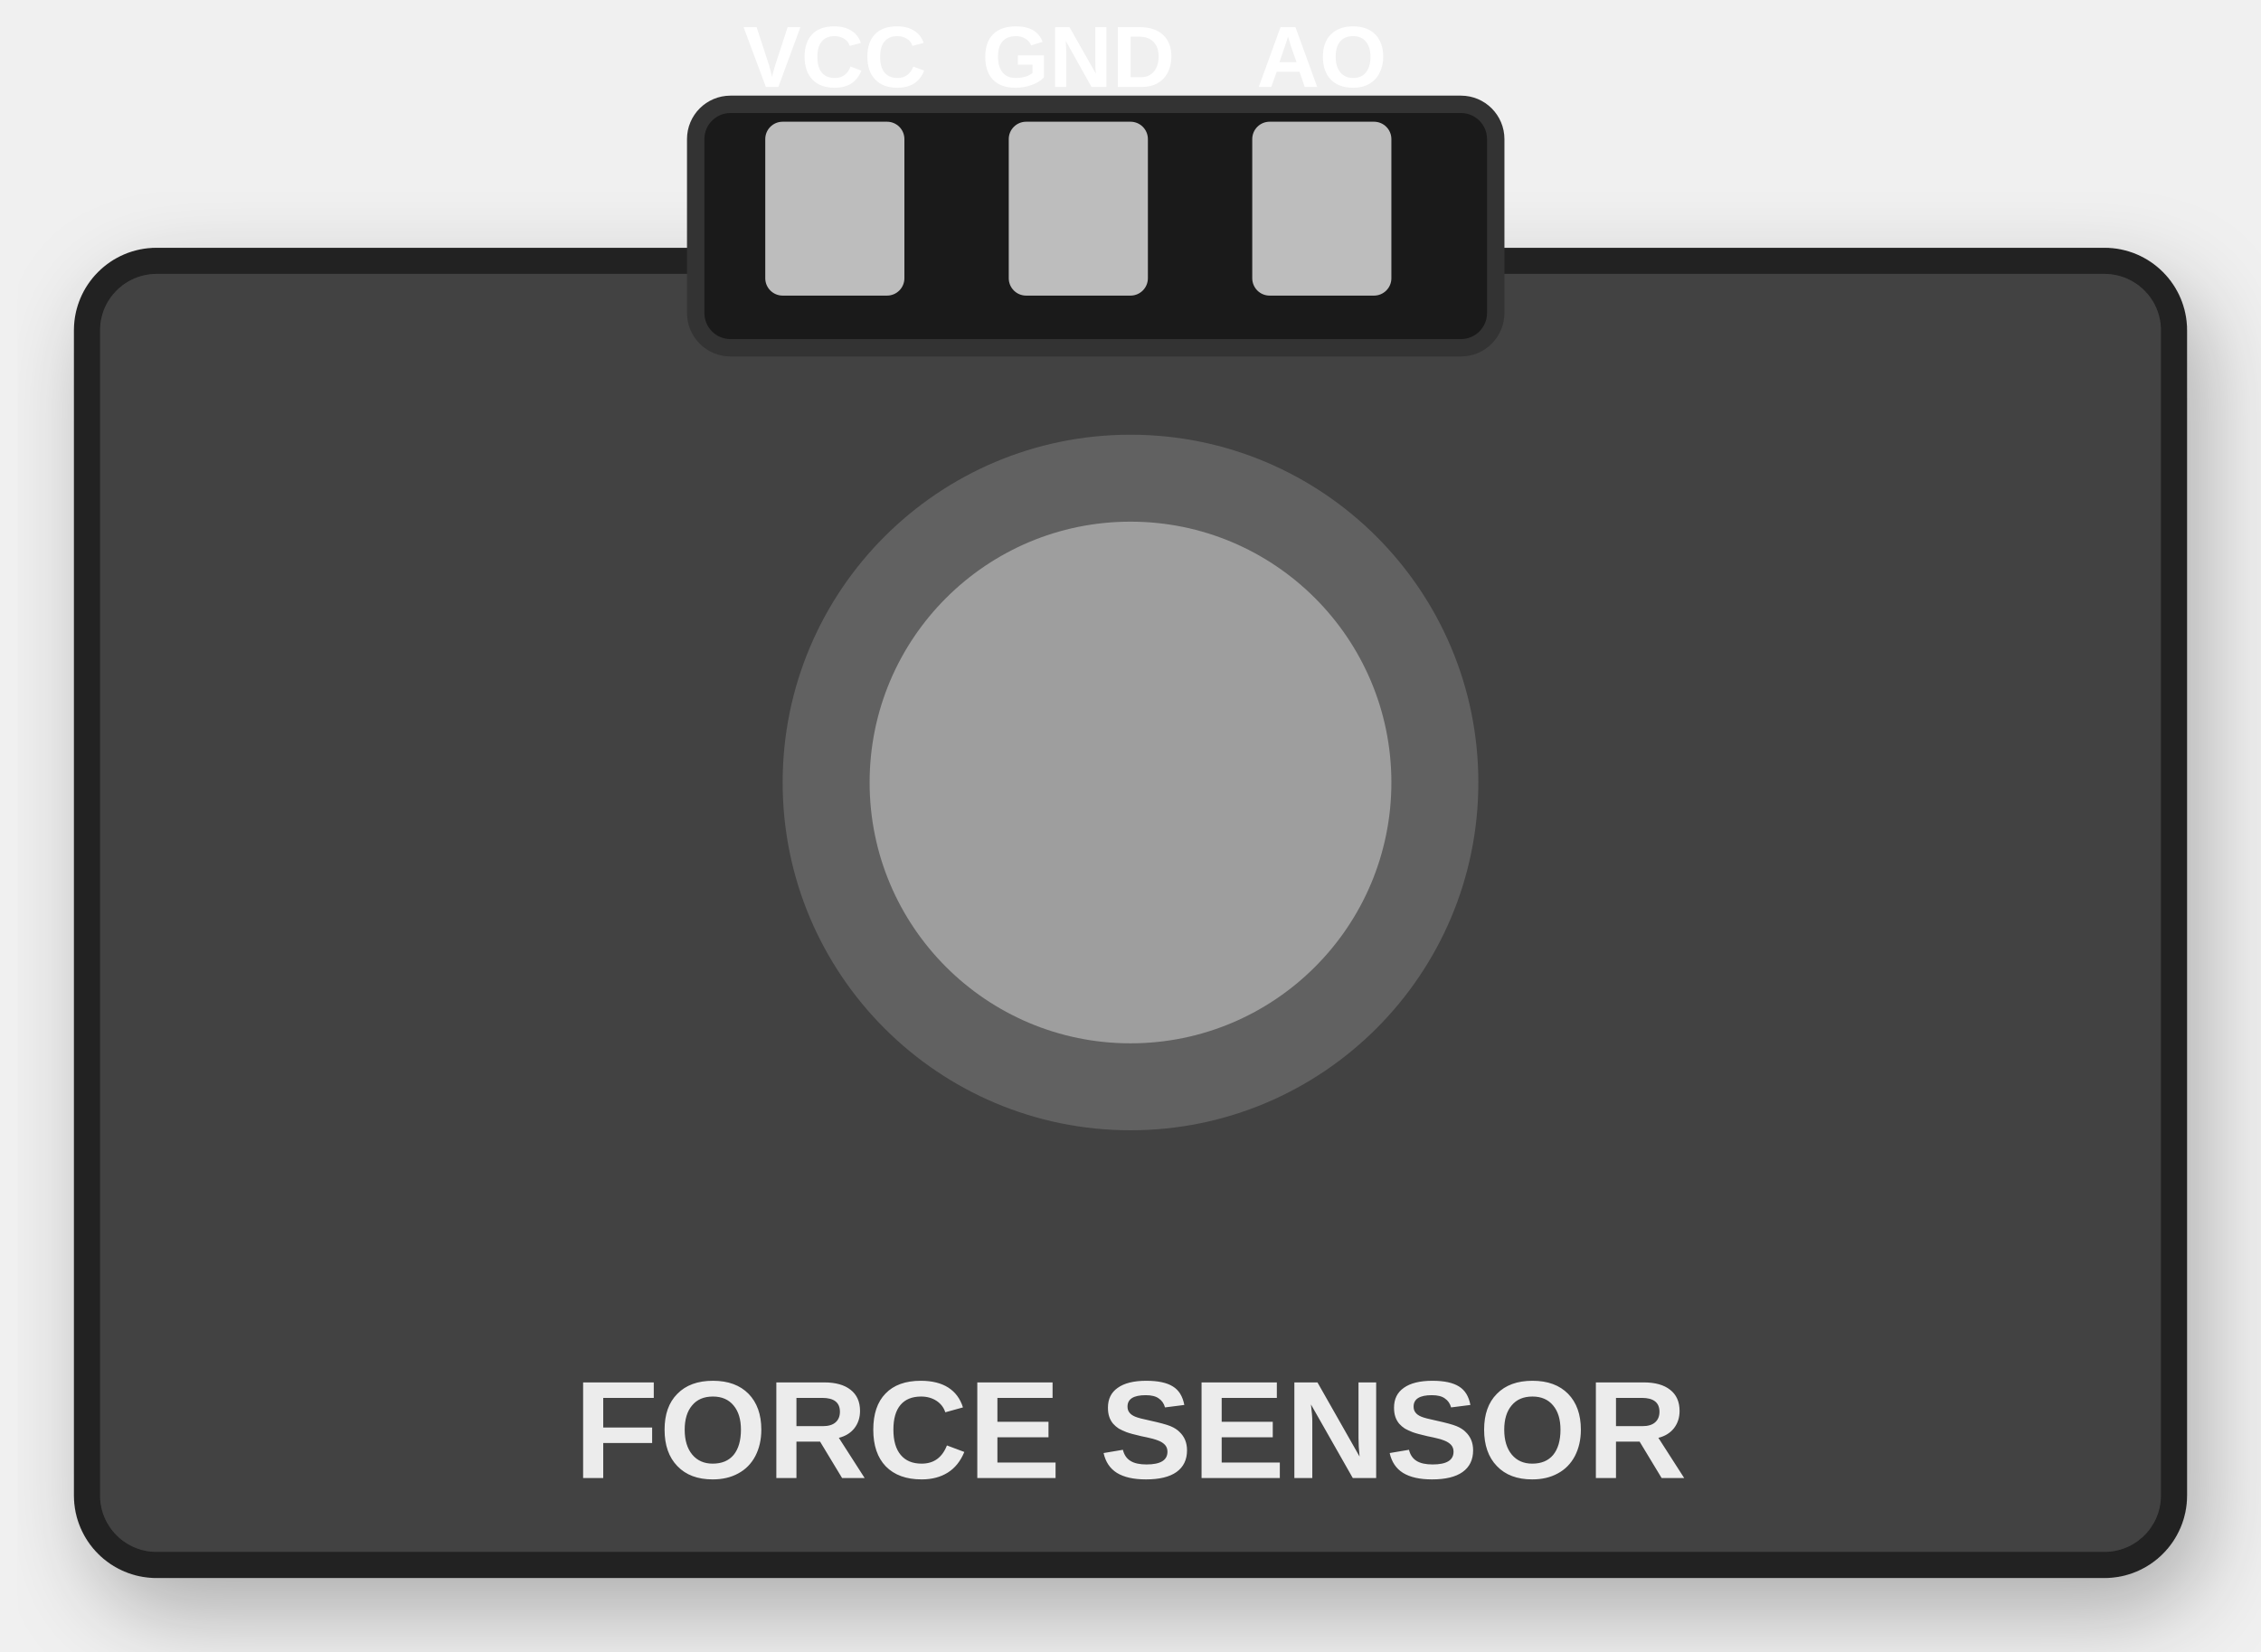
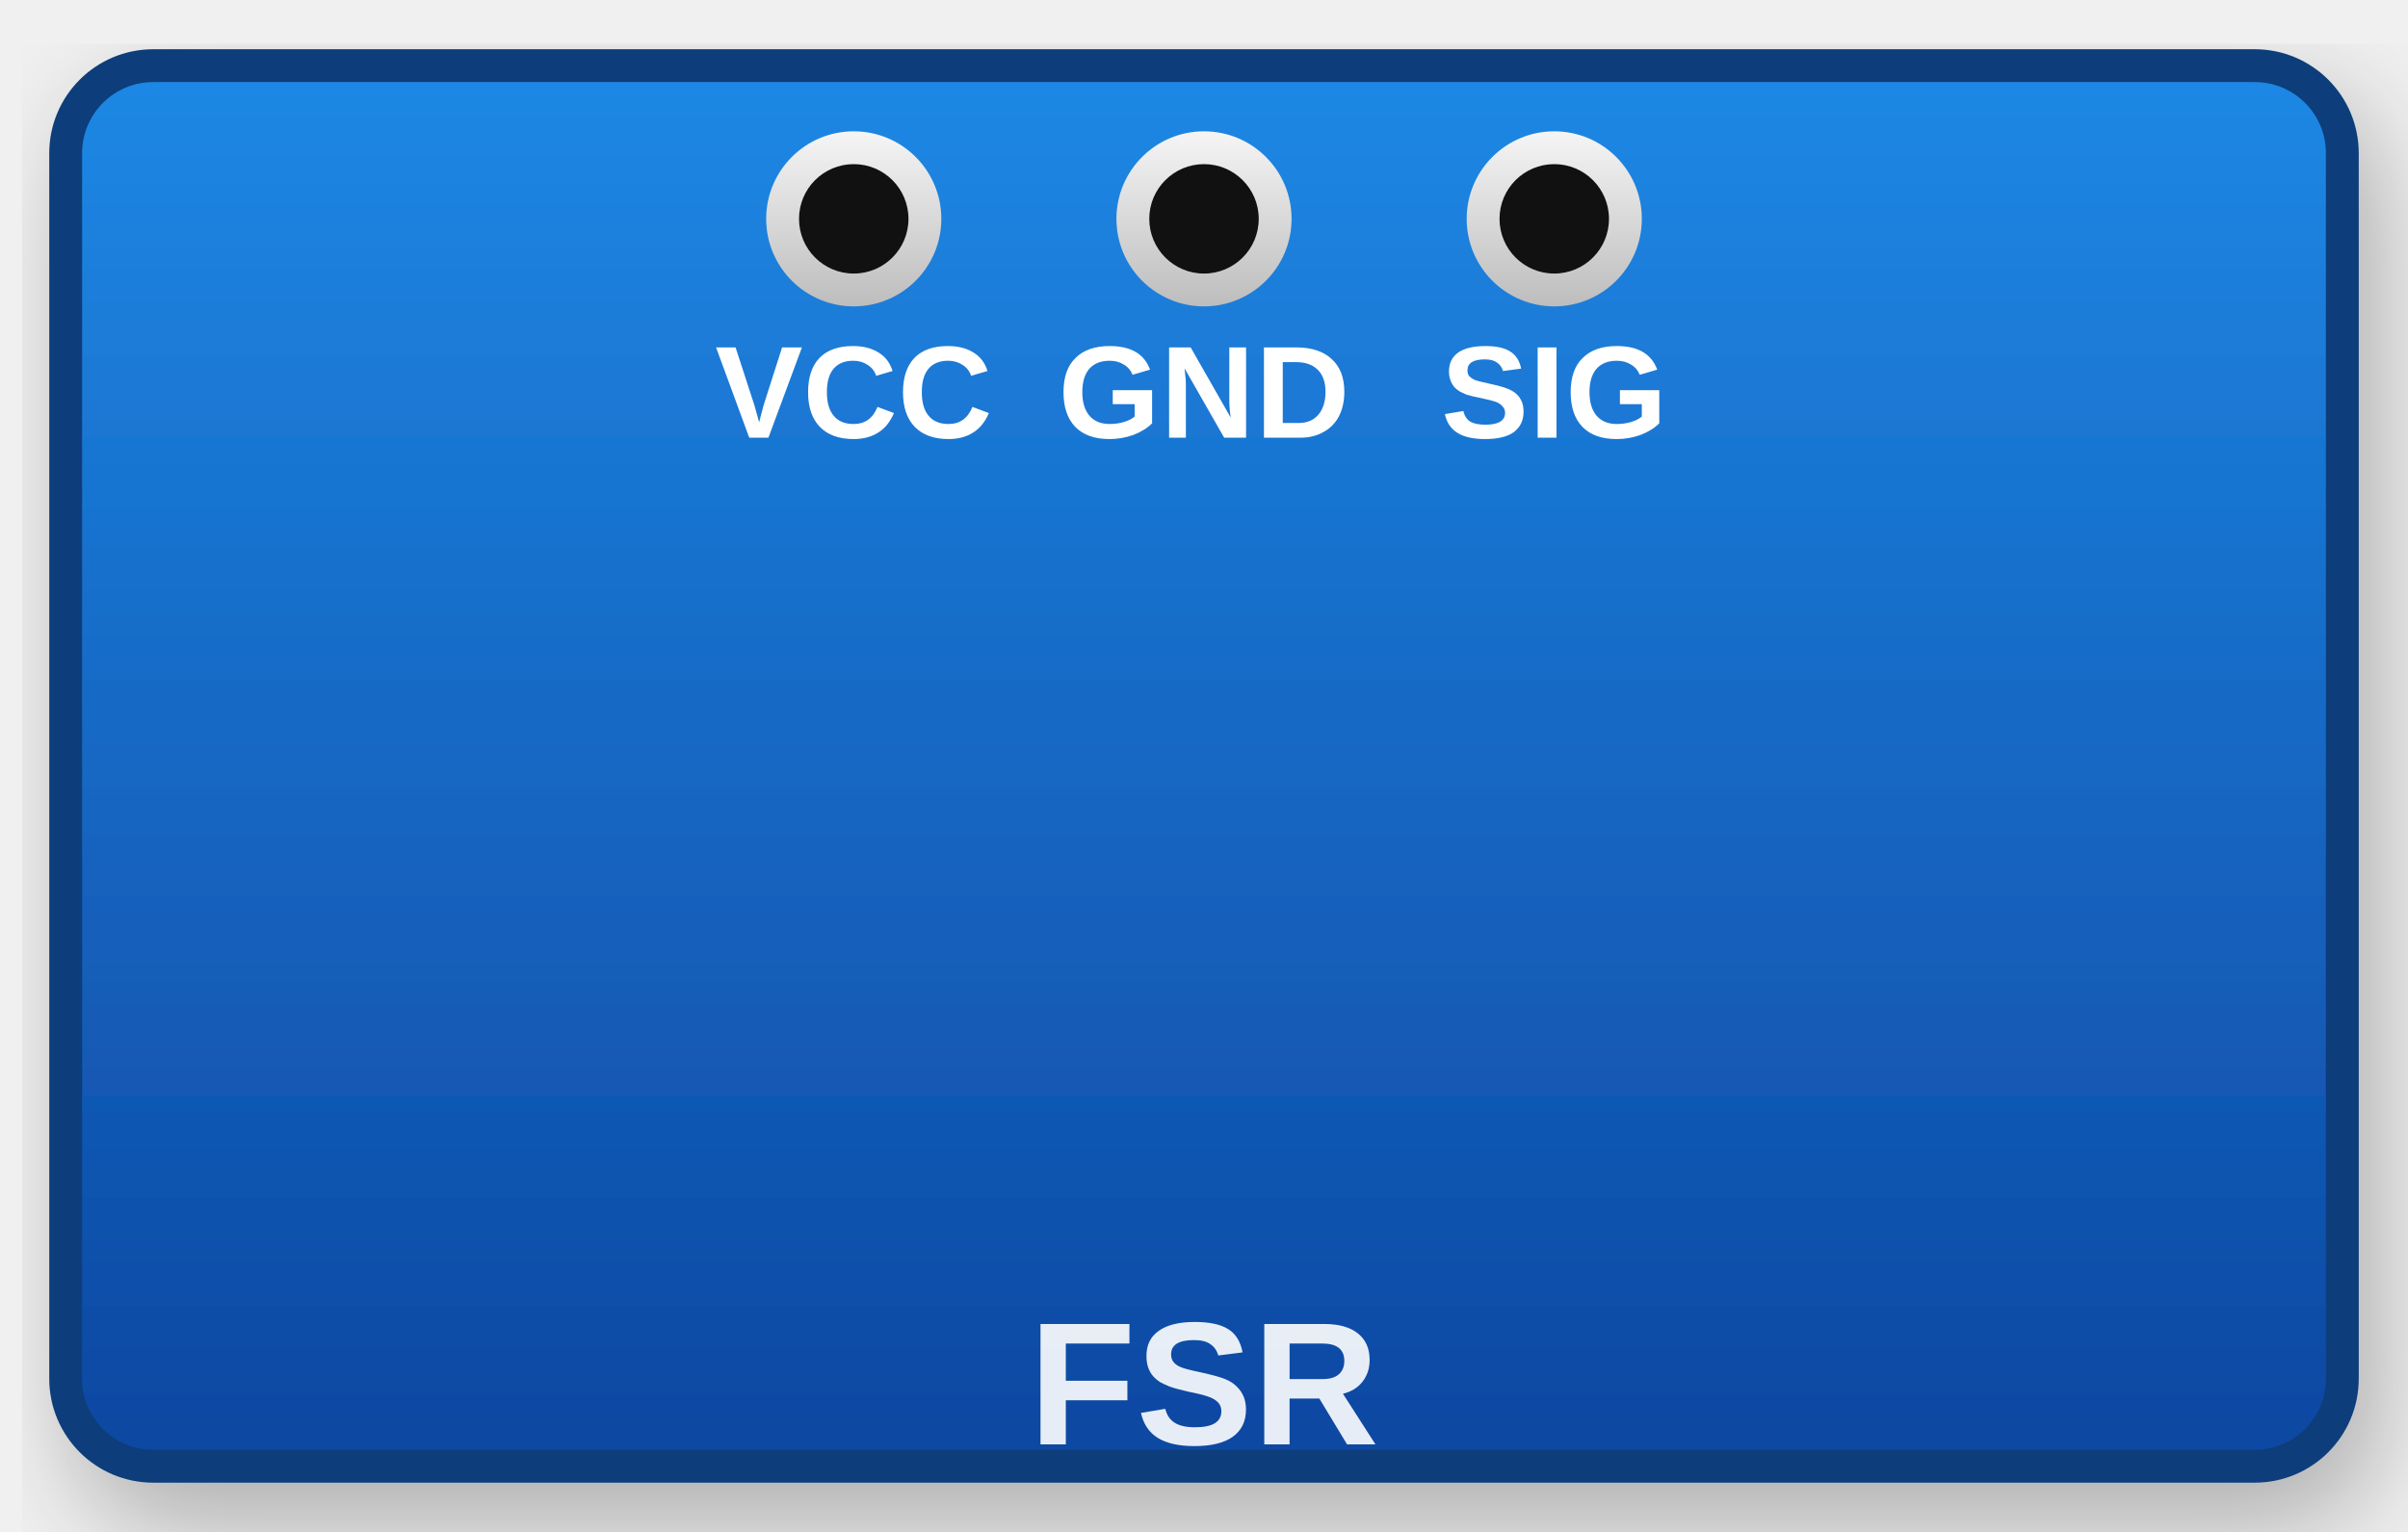
- <svg xmlns="http://www.w3.org/2000/svg" viewBox="0 0 130 95" width="130" height="95">
+ <svg xmlns="http://www.w3.org/2000/svg" viewBox="0 0 110 70" width="110" height="70">
  <defs>
-     <filter id="sh-force-sensor" x="-8%" y="-8%" width="116%" height="116%">
+     <linearGradient id="pcb-fsr" x1="0" y1="0" x2="0" y2="1">
+       <stop offset="0%" stop-color="#1E88E5" />
+       <stop offset="100%" stop-color="#0D47A1" />
+     </linearGradient>
+     <linearGradient id="pcbTeal-fsr" x1="0" y1="0" x2="0" y2="1">
+       <stop offset="0%" stop-color="#00939d" />
+       <stop offset="100%" stop-color="#007982" />
+     </linearGradient>
+     <linearGradient id="metal-fsr" x1="0" y1="0" x2="0" y2="1">
+       <stop offset="0%" stop-color="#eee" />
+       <stop offset="50%" stop-color="#fff" />
+       <stop offset="100%" stop-color="#999" />
+     </linearGradient>
+     <linearGradient id="pin-fsr" x1="0" y1="0" x2="0" y2="1">
+       <stop offset="0%" stop-color="#f5f5f5" />
+       <stop offset="100%" stop-color="#bdbdbd" />
+     </linearGradient>
+     <filter id="sh-fsr" x="-8%" y="-8%" width="116%" height="116%">
      <feDropShadow dx="1" dy="2" stdDeviation="2.5" flood-opacity="0.28" />
    </filter>
+     <filter id="glow-fsr">
+       <feGaussianBlur stdDeviation="1.5" result="b" />
+       <feMerge>
+         <feMergeNode in="b" />
+         <feMergeNode in="SourceGraphic" />
+       </feMerge>
+     </filter>
  </defs>
-   <rect x="5" y="15" width="120" height="75" rx="4" fill="#424242" stroke="#212121" stroke-width="1.5" filter="url(#sh-force-sensor)" />
-   <rect x="40.0" y="6" width="46" height="14" rx="2" fill="#1a1a1a" stroke="#333" />
-   <rect x="44.0" y="7" width="8" height="10" fill="#bdbdbd" rx="1" />
-   <text x="48.0" y="5" text-anchor="middle" fill="#fff" font-size="5" font-weight="bold" font-family="Arial,sans-serif">VCC</text>
-   <rect x="58.0" y="7" width="8" height="10" fill="#bdbdbd" rx="1" />
-   <text x="62.0" y="5" text-anchor="middle" fill="#fff" font-size="5" font-weight="bold" font-family="Arial,sans-serif">GND</text>
-   <rect x="72.0" y="7" width="8" height="10" fill="#bdbdbd" rx="1" />
-   <text x="76.0" y="5" text-anchor="middle" fill="#fff" font-size="5" font-weight="bold" font-family="Arial,sans-serif">AO</text>
-   <circle cx="65" cy="45" r="20" fill="#616161" />
-   <circle cx="65" cy="45" r="15" fill="#9e9e9e" />
-   <text x="65" y="85" text-anchor="middle" fill="#fff" font-size="8" font-weight="bold" font-family="Arial,sans-serif" opacity="0.9">FORCE SENSOR</text>
+   <rect x="3" y="3" width="104" height="64" rx="4" fill="url(#pcb-fsr)" stroke="#0a3d7a" stroke-width="1.5" filter="url(#sh-fsr)" />
+   <circle cx="39" cy="10" r="4" fill="url(#pin-fsr)" />
+   <circle cx="39" cy="10" r="2.5" fill="#111" />
+   <text x="39" y="20" text-anchor="middle" fill="#fff" font-size="6" font-weight="bold" font-family="Arial,sans-serif">VCC</text>
+   <circle cx="55" cy="10" r="4" fill="url(#pin-fsr)" />
+   <circle cx="55" cy="10" r="2.5" fill="#111" />
+   <text x="55" y="20" text-anchor="middle" fill="#fff" font-size="6" font-weight="bold" font-family="Arial,sans-serif">GND</text>
+   <circle cx="71" cy="10" r="4" fill="url(#pin-fsr)" />
+   <circle cx="71" cy="10" r="2.5" fill="#111" />
+   <text x="71" y="20" text-anchor="middle" fill="#fff" font-size="6" font-weight="bold" font-family="Arial,sans-serif">SIG</text>
+   <text x="55" y="66" text-anchor="middle" fill="#fff" font-size="8" font-weight="bold" font-family="Arial,sans-serif" opacity="0.9">FSR</text>
</svg>
